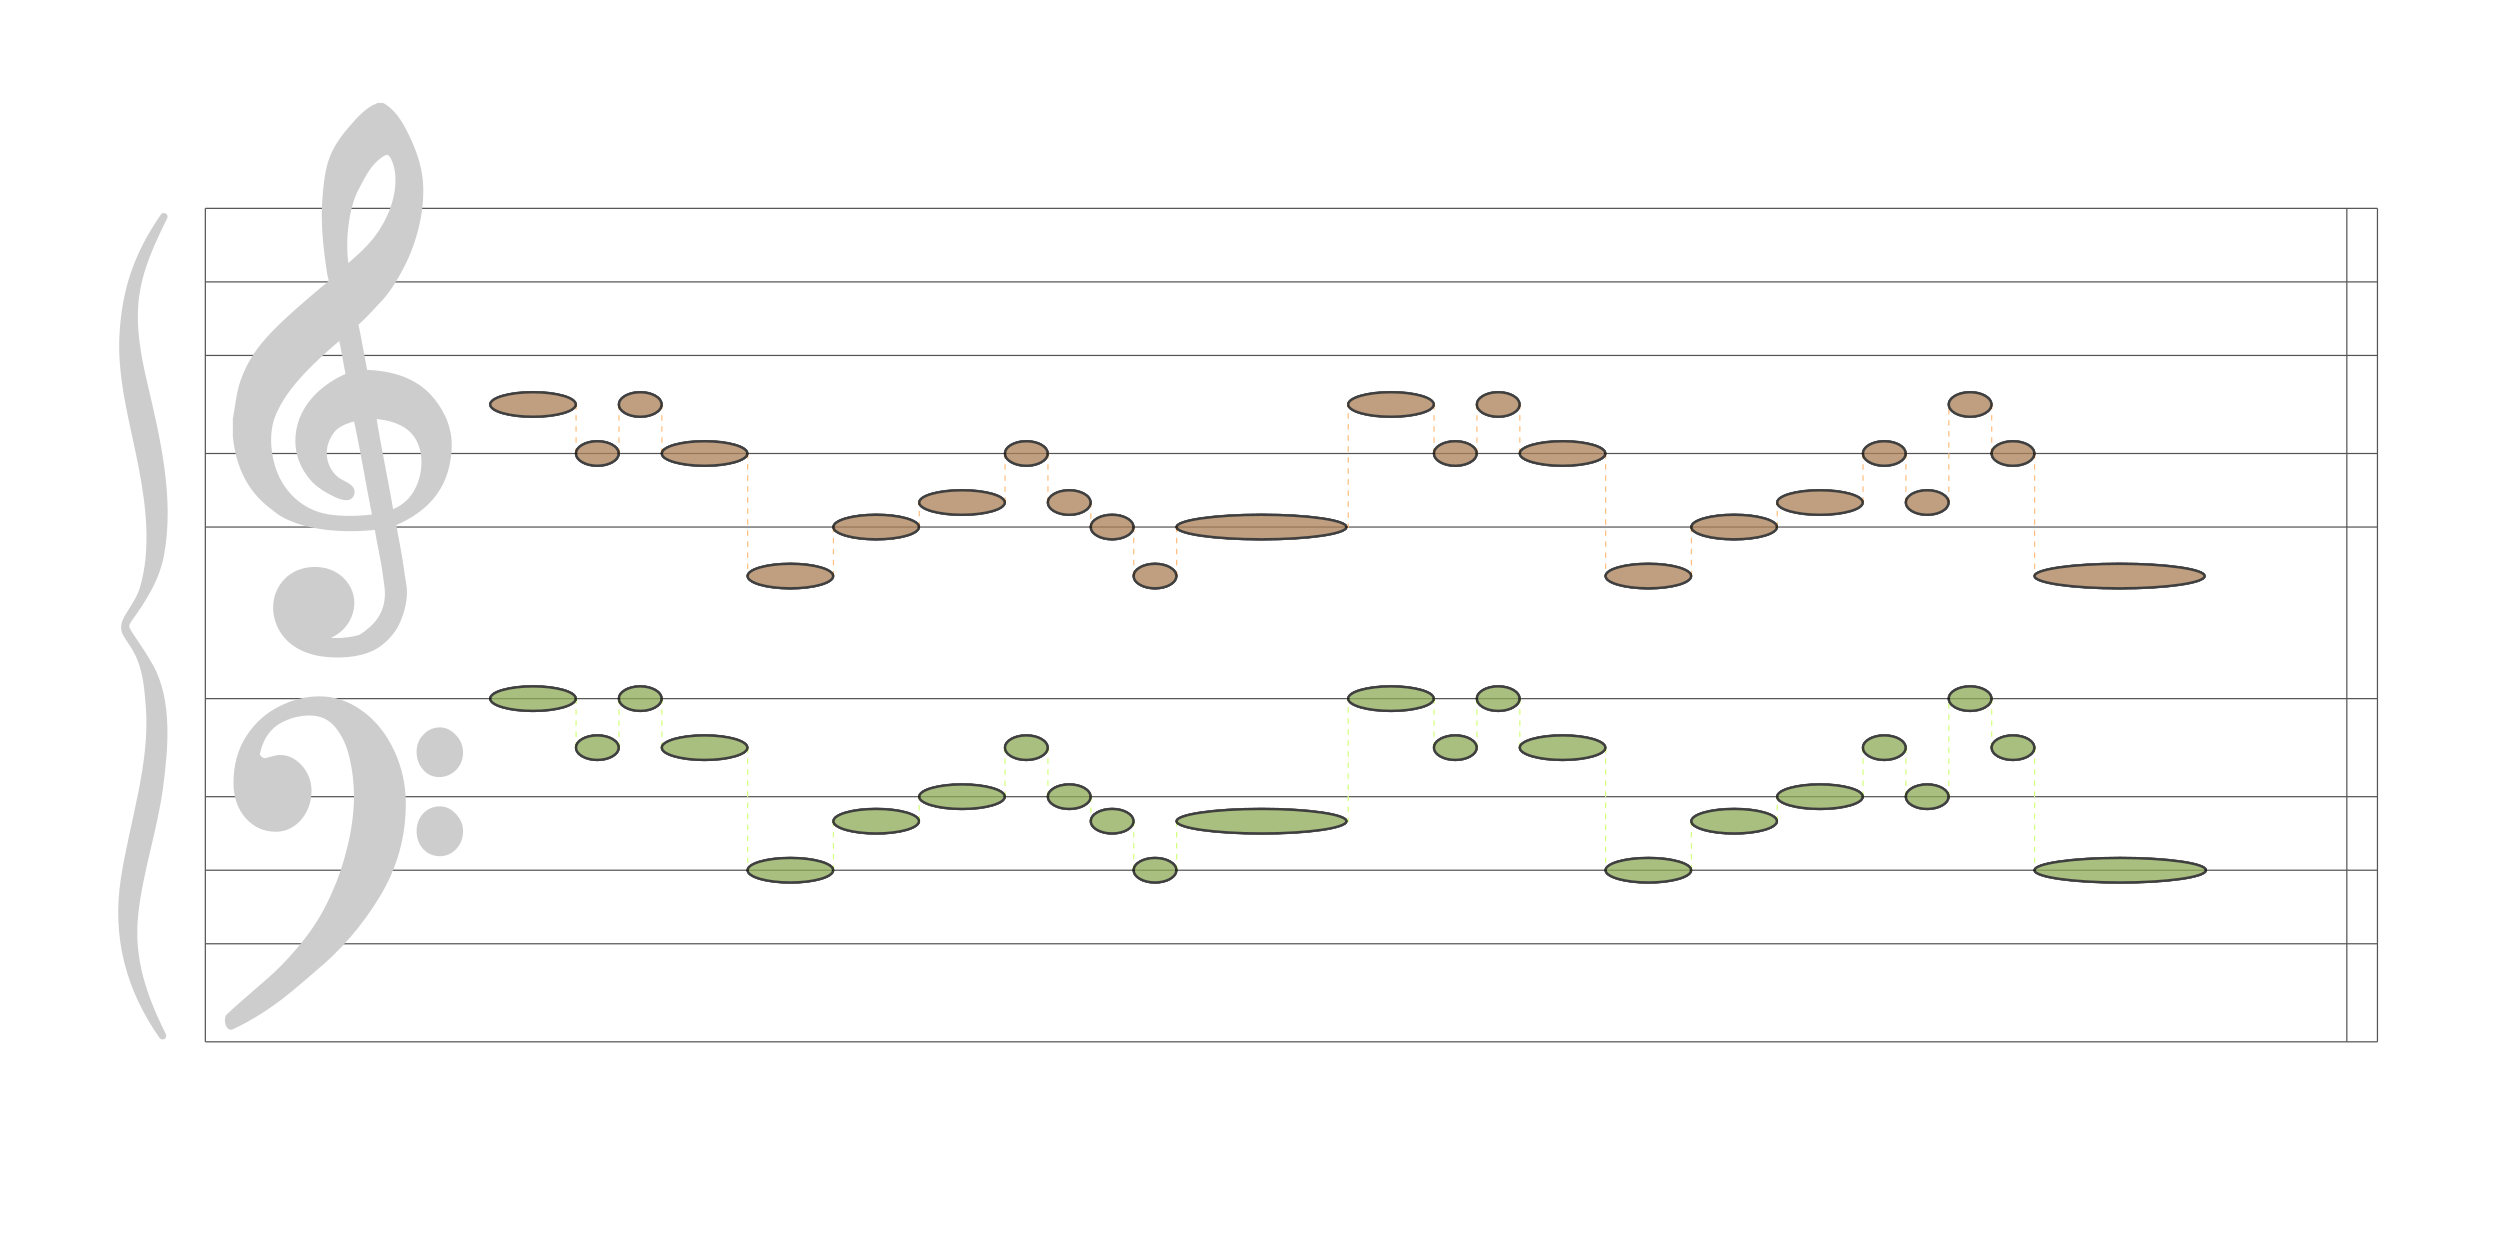
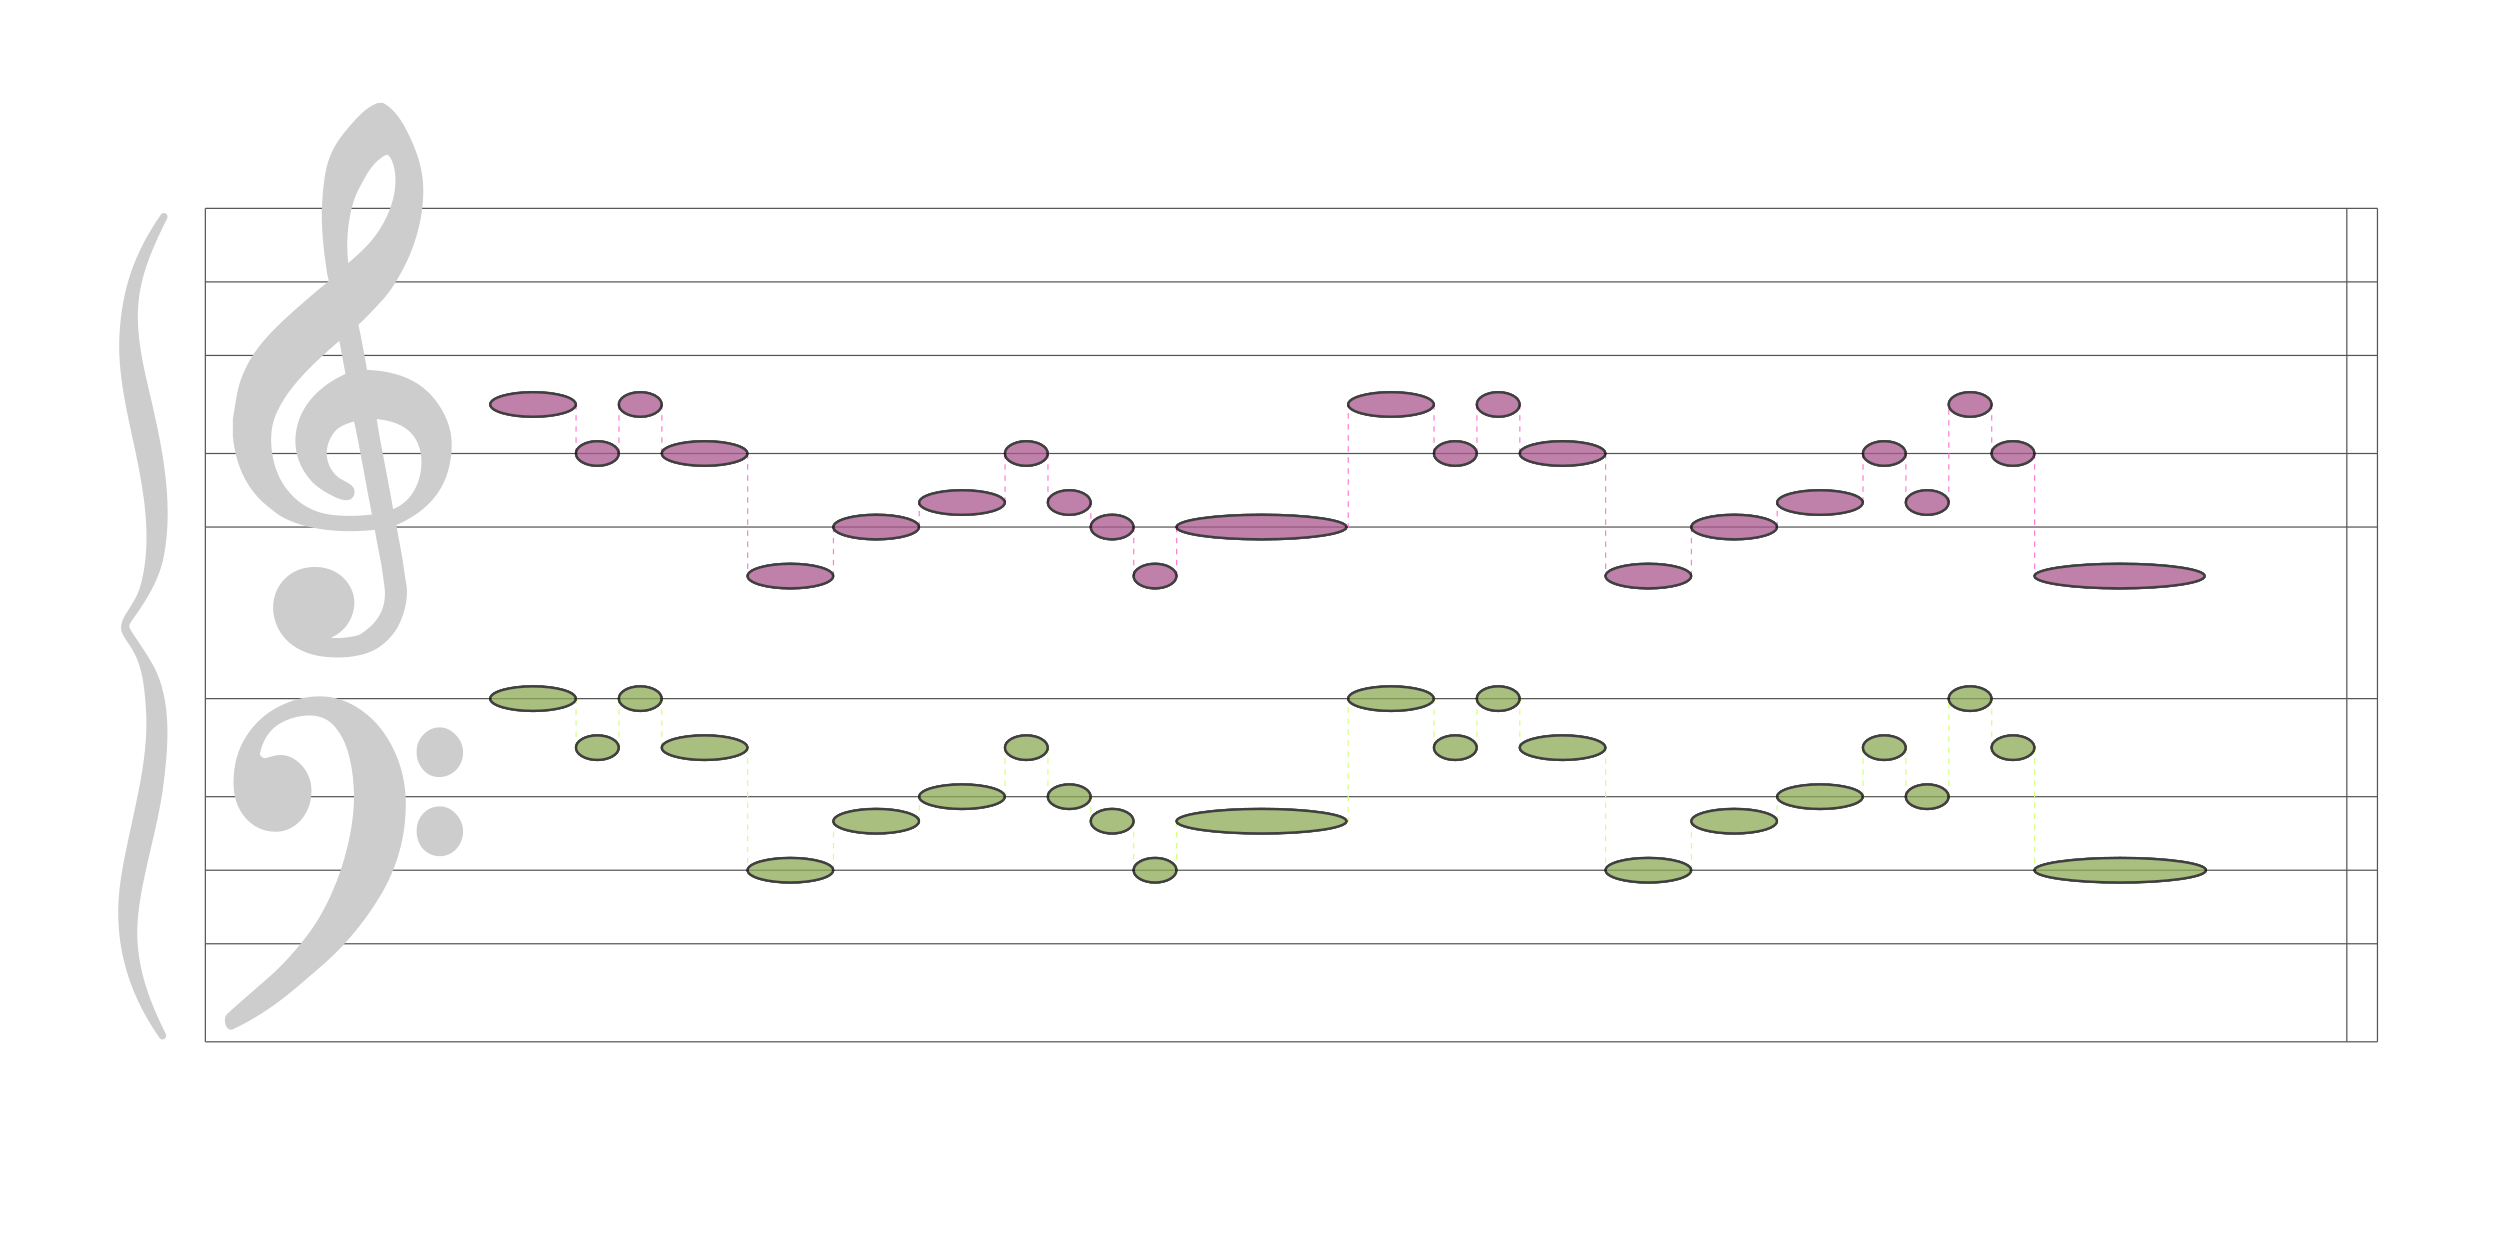
<svg xmlns="http://www.w3.org/2000/svg" version="1.1" viewPort="0 40 19.996 41" viewBox="-200 -50 1019.85 510" width="1019.85" height="510">
  <filter id="constantOpacity">
    <feComponentTransfer>
      <feFuncA type="table" tableValues="0 .5 .5" />
    </feComponentTransfer>
  </filter>
  <g transform="scale(35, -10) translate(0, -81)">
    <g class="staff-lines" stroke-width="0.5" stroke="#555555">
      <path vector-effect="non-scaling-stroke" d="M-3.321 64.5 L21.996 64.5" />
      <path vector-effect="non-scaling-stroke" d="M-3.321 67.5 L21.996 67.5" />
      <path vector-effect="non-scaling-stroke" d="M-3.321 71.5 L21.996 71.5" />
      <path vector-effect="non-scaling-stroke" d="M-3.321 74.5 L21.996 74.5" />
      <path vector-effect="non-scaling-stroke" d="M-3.321 77.5 L21.996 77.5" />
      <path vector-effect="non-scaling-stroke" d="M-3.321 43.5 L21.996 43.5" />
      <path vector-effect="non-scaling-stroke" d="M-3.321 47.5 L21.996 47.5" />
      <path vector-effect="non-scaling-stroke" d="M-3.321 50.5 L21.996 50.5" />
      <path vector-effect="non-scaling-stroke" d="M-3.321 53.5 L21.996 53.5" />
      <path vector-effect="non-scaling-stroke" d="M-3.321 57.5 L21.996 57.5" />
      <path vector-effect="non-scaling-stroke" d="M21.639,43.5 L21.639,77.5" />
      <path vector-effect="non-scaling-stroke" d="M21.996,43.5 L21.996,77.5" />
      <path vector-effect="non-scaling-stroke" d="M-3.321,43.5 L-3.321,77.5 z" />
    </g>
    <g transform="scale(0.714286, 1)">
      <g vector-effect="non-scaling-stroke" class="treble-clef" stroke="#cdcdcd" stroke-width="3" fill="#cdcdcd" transform="translate(-17.25, 5.15) scale(0.06, 0.07)">
        <path vector-effect="non-scaling-stroke" d="M250.026,1080.111c-2.375-5.813-4.501-12.037-5.616-19.656c-1.07-7.32-1.387-15.609-1.62-23.113    c-0.426-13.713,0.409-28.548,1.296-41.038c0.132-1.861,0.517-3.882,0.432-5.183c-0.118-1.794-1.622-3.834-2.484-5.401    c-4.551-8.266-9.023-16.291-13.176-25.488c-3.56-7.883-6.46-16.235-8.316-27.648c-1.087-6.682-1.406-14.26-2.053-21.816   c0-3.313,0-6.623,0-9.936c0.817-17.854,4.099-30.916,9.396-39.743c1.084-1.808,2.228-3.951,3.24-5.186    c6.218-7.579,16.081-9.873,25.812-7.343c0.598-8.887,1.858-19.53,2.376-28.944c0.193-3.49,0.54-7.194,0.54-10.368    c-0.003-13.193-3.44-20.603-7.452-26.135c-3.645-2.613-9.925-3.099-13.176,0.43c4.904-0.174,8.174,5.425,9.612,12.744    c2.427,12.351-1.738,24.386-7.344,25.918c-8.458,2.316-13.738-12.691-11.556-28.295c1.622-11.598,6.603-18.42,13.176-19.655    c5.073-0.956,10.149,0.426,13.608,5.399c1.988,2.858,4.009,7.685,4.968,11.879c1.246,5.448,2.18,12.212,2.16,18.792    c-0.01,3.246-0.453,6.761-0.648,10.152c-0.614,10.689-1.579,19.729-2.376,29.812c6.095,5.437,10.941,13.432,13.392,25.704    c1.302,6.52,2.035,15.517,1.727,23.111c-0.375,9.302-2.565,17.712-5.183,23.975c-3.863,9.248-9.852,13.985-17.604,14.257    c-0.849,9.749-1.633,19.633-2.593,29.159c2.376,4.619,4.55,9.643,6.805,14.906c2.185,5.095,3.892,11.286,5.508,17.712    c2.98,11.855,5.576,29.004,5.4,46.44c-0.102,10.157-1.538,19.319-3.24,27.215c-1.691,7.847-3.557,15.81-6.912,20.089    c-0.36,0-0.72,0-1.08,0C254.113,1090.306,252.068,1085.104,250.026,1080.111z M248.19,997.6    c-1.362,15.429-0.295,36.475,2.7,48.384c1.367,5.441,2.426,10.329,4.428,15.122c0.854,2.04,3.006,5.909,4.104,5.83    c2.104-0.153,3.064-9.245,3.24-13.824c0.542-14.092-2.623-28.387-5.832-37.366C254.247,1008.515,250.911,1002.572,248.19,997.6z     M249.27,935.823c-6.565-5.809-13.02-17.569-13.716-34.776c-0.425-10.517,1.463-18.693,3.888-24.624    c1.422-3.478,3.789-6.692,6.156-9.072c1.287-1.293,4.09-3.666,3.996,1.296c-0.048,2.584-2.504,4.06-3.888,6.263    c-2.557,4.079-4.489,12.399-3.348,21.385c0.481,3.784,1.636,7.983,2.808,10.153c1.458,2.697,3.725,4.34,6.048,5.615    c1.987-19.137,3.451-39.323,5.292-58.753c-4.493-1.347-9.224-1.49-13.068-0.213c-6.922,2.298-11.753,12.045-14.256,23.111    c-1.838,8.128-2.944,20.546-1.837,31.752c0.529,5.353,1.939,11.271,3.348,15.984c4.113,13.751,11.055,26.606,16.308,36.289    C247.971,952.523,248.466,943.862,249.27,935.823z M260.286,855.473c-1.479,19.361-3.545,38.701-4.86,57.671    c5.07-0.638,9.023-3.541,11.556-9.718c4.25-10.369,3.378-29.217-0.648-39.53C264.924,860.283,262.694,856.868,260.286,855.473z" />
      </g>
      <g class="bass-clef" fill="#cdcdcd" stroke="#cdcdcd" transform="scale(1.02, 1) translate(-0.25, 0.25)" stroke-width="3">
        <g transform="matrix(0.1835537,0,0,0.1830159,-98.29797,-1128.841)">
          <path vector-effect="non-scaling-stroke" d="M514.308,6407.837c3.419,4.086,5.655,9.64,7.124,12.803     c2.204,4.648,4.046,10.097,5.538,16.384c1.492,6.287,2.238,13.068,2.238,20.385c0,4.115-0.338,7.925-0.991,11.507     c-0.653,3.543-1.527,6.4-2.647,8.459c-1.108,2.095-2.297,3.125-3.545,3.125c-1.142,0-2.262-0.687-3.369-2.135     c-1.119-1.41-2.029-3.505-2.752-6.325c-0.711-2.819-1.073-6.135-1.073-9.982c0-3.011,0.326-5.411,0.968-7.317     c0.653-1.867,1.446-2.78,2.379-2.78c0.513,0,0.991,0.342,1.422,1.104c0.431,0.724,0.769,1.753,1.014,3.011     c0.245,1.257,0.373,2.628,0.373,4.077c0,2.019-0.245,3.733-0.735,5.144c-0.501,1.41-1.049,2.132-1.667,2.132     c-0.21,0-0.466-0.152-0.781-0.38c-0.303-0.229-0.501-0.342-0.571-0.342c-0.14,0-0.292,0.152-0.466,0.495     c-0.175,0.342-0.268,0.799-0.292,1.41c0.07,0.495,0.117,0.838,0.117,1.104c0.338,2.896,0.944,4.953,1.796,6.249     c0.863,1.258,1.784,1.905,2.763,1.905c1.014,0,1.83-0.953,2.46-2.858c0.63-1.943,1.073-4.344,1.329-7.277     c0.268-2.896,0.396-5.981,0.396-9.22c-0.035-3.468-0.221-7.125-0.583-10.897c-0.361-3.81-0.804-7.163-1.317-10.059     c-0.653-3.925-1.458-7.468-2.414-10.593c-0.956-3.124-1.889-5.752-2.775-7.849c-0.886-2.133-2.731-5.973-4.104-9.297     C514,6409.468,514.126,6407.62,514.308,6407.837z" />
          <path vector-effect="non-scaling-stroke" d="M531.259,6465.557c0.313-0.979,0.705-1.415,1.189-1.415     c0.457,0,0.862,0.436,1.228,1.306c0.339,0.908,0.522,2.032,0.522,3.339c0,1.233-0.17,2.358-0.522,3.302     c-0.353,0.979-0.745,1.488-1.163,1.488c-0.483,0-0.888-0.436-1.215-1.343c-0.34-0.871-0.509-1.958-0.509-3.266     C530.789,6467.626,530.945,6466.5,531.259,6465.557z" />
          <path vector-effect="non-scaling-stroke" d="M531.272,6447.847c0.327-0.871,0.732-1.342,1.241-1.342     c0.457,0,0.849,0.471,1.189,1.378c0.327,0.908,0.497,2.033,0.497,3.447c0,1.162-0.183,2.214-0.522,3.193     c-0.366,0.98-0.745,1.452-1.163,1.452c-0.509,0-0.914-0.436-1.241-1.343c-0.313-0.87-0.483-1.996-0.483-3.301     C530.789,6449.879,530.958,6448.717,531.272,6447.847z" />
        </g>
      </g>
    </g>
    <g transform="scale(0.714286, 1)">
      <g class="brace" transform="rotate(0.2) translate(30.5,-324) scale(1,-1) scale(.0175)">
        <path vector-effect="non-scaling-stroke" stroke="#cdcdcd" fill="#cdcdcd" stroke-width="3" stroke-linejoin="round" d="M-2031.812-22924.453    c-24.919,88.91-36.494,171.418-39.024,279.09c-2.379,101.156,9.877,207.264,16.991,305.533    c6.605,91.162,10.955,191.51-0.048,282.248c-2.757,22.732-8.614,43.227-13.597,63.254c-8.261,33.207-2.886,38.68,5.136,72.111    c10.485,43.689,11.808,90.887,13.172,140.795c3.604,132-16.215,270.613-24.675,400.074    c-8.818,134.883,3.651,255.861,34.113,366.164c-17.906-92.289-29.886-179.082-25.068-283.635    c4.572-99.275,18.379-195.207,24.078-294.23c5.11-88.826,9.914-203.154-8.344-284.342c-4.91-21.82-10.217-42.227-15.835-62.98    c-9.146-33.812-7.235-31.322,2.353-65.664c11.021-39.504,20.774-80.965,24.589-128.662c10.5-131.361-2.347-271.072-13.816-398.416    c-5.957-66.148-10.878-134.006-7.34-202.238C-2055.575-22803.877-2044.086-22863.117-2031.812-22924.453L-2031.812-22924.453z" />
      </g>
    </g>
    <g style="stroke-width:1; stroke:black;">
      <g class="note-lines track-2" fill="none" stroke="hsl(80, 100%, 75%)" stroke-dasharray="2.25" vector-effect="non-scaling-stroke" stroke-width="0.5">
        <path vector-effect="non-scaling-stroke" d=" M0.996 57.5 L1 57.5 L1 55.5" />
        <path vector-effect="non-scaling-stroke" d=" M1.496 55.5 L1.5 55.5 L1.5 57.5" />
        <path vector-effect="non-scaling-stroke" d=" M1.996 57.5 L2 57.5 L2 55.5" />
        <path vector-effect="non-scaling-stroke" d=" M2.996 55.5 L3 55.5 L3 50.5" />
        <path vector-effect="non-scaling-stroke" d=" M3.996 50.5 L4 50.5 L4 52.5" />
        <path vector-effect="non-scaling-stroke" d=" M4.996 52.5 L5 52.5 L5 53.5" />
        <path vector-effect="non-scaling-stroke" d=" M5.996 53.5 L6 53.5 L6 55.5" />
        <path vector-effect="non-scaling-stroke" d=" M6.496 55.5 L6.5 55.5 L6.5 53.5" />
        <path vector-effect="non-scaling-stroke" d=" M6.996 53.5 L7 53.5 L7 52.5" />
        <path vector-effect="non-scaling-stroke" d=" M7.496 52.5 L7.5 52.5 L7.5 50.5" />
        <path vector-effect="non-scaling-stroke" d=" M7.996 50.5 L8 50.5 L8 52.5" />
        <path vector-effect="non-scaling-stroke" d=" M9.978 52.5 L10 52.5 L10 57.5" />
        <path vector-effect="non-scaling-stroke" d=" M10.996 57.5 L11 57.5 L11 55.5" />
        <path vector-effect="non-scaling-stroke" d=" M11.496 55.5 L11.5 55.5 L11.5 57.5" />
        <path vector-effect="non-scaling-stroke" d=" M11.996 57.5 L12 57.5 L12 55.5" />
        <path vector-effect="non-scaling-stroke" d=" M12.996 55.5 L13 55.5 L13 50.5" />
        <path vector-effect="non-scaling-stroke" d=" M13.996 50.5 L14 50.5 L14 52.5" />
        <path vector-effect="non-scaling-stroke" d=" M14.996 52.5 L15 52.5 L15 53.5" />
        <path vector-effect="non-scaling-stroke" d=" M15.996 53.5 L16 53.5 L16 55.5" />
        <path vector-effect="non-scaling-stroke" d=" M16.496 55.5 L16.5 55.5 L16.5 53.5" />
        <path vector-effect="non-scaling-stroke" d=" M16.996 53.5 L17 53.5 L17 57.5" />
        <path vector-effect="non-scaling-stroke" d=" M17.496 57.5 L17.5 57.5 L17.5 55.5" />
        <path vector-effect="non-scaling-stroke" d=" M17.996 55.5 L18 55.5 L18 50.5" />
      </g>
-       <g class="note-lines track-1" fill="none" stroke="hsl(30, 100%, 75%)" stroke-dasharray="2.25" vector-effect="non-scaling-stroke" stroke-width="0.5">
+       <g class="note-lines track-1" fill="none" stroke="hsl(320, 100%, 75%)" stroke-dasharray="2.25" vector-effect="non-scaling-stroke" stroke-width="0.5">
        <path vector-effect="non-scaling-stroke" d=" M0.996 69.5 L1 69.5 L1 67.5" />
        <path vector-effect="non-scaling-stroke" d=" M1.496 67.5 L1.5 67.5 L1.5 69.5" />
        <path vector-effect="non-scaling-stroke" d=" M1.996 69.5 L2 69.5 L2 67.5" />
        <path vector-effect="non-scaling-stroke" d=" M2.996 67.5 L3 67.5 L3 62.5" />
        <path vector-effect="non-scaling-stroke" d=" M3.996 62.5 L4 62.5 L4 64.5" />
        <path vector-effect="non-scaling-stroke" d=" M4.996 64.5 L5 64.5 L5 65.5" />
        <path vector-effect="non-scaling-stroke" d=" M5.996 65.5 L6 65.5 L6 67.5" />
        <path vector-effect="non-scaling-stroke" d=" M6.496 67.5 L6.5 67.5 L6.5 65.5" />
        <path vector-effect="non-scaling-stroke" d=" M6.996 65.5 L7 65.5 L7 64.5" />
        <path vector-effect="non-scaling-stroke" d=" M7.496 64.5 L7.5 64.5 L7.5 62.5" />
        <path vector-effect="non-scaling-stroke" d=" M7.996 62.5 L8 62.5 L8 64.5" />
        <path vector-effect="non-scaling-stroke" d=" M9.978 64.5 L10 64.5 L10 69.5" />
        <path vector-effect="non-scaling-stroke" d=" M10.996 69.5 L11 69.5 L11 67.5" />
        <path vector-effect="non-scaling-stroke" d=" M11.496 67.5 L11.5 67.5 L11.5 69.5" />
        <path vector-effect="non-scaling-stroke" d=" M11.996 69.5 L12 69.5 L12 67.5" />
        <path vector-effect="non-scaling-stroke" d=" M12.996 67.5 L13 67.5 L13 62.5" />
        <path vector-effect="non-scaling-stroke" d=" M13.996 62.5 L14 62.5 L14 64.5" />
        <path vector-effect="non-scaling-stroke" d=" M14.996 64.5 L15 64.5 L15 65.5" />
        <path vector-effect="non-scaling-stroke" d=" M15.996 65.5 L16 65.5 L16 67.5" />
        <path vector-effect="non-scaling-stroke" d=" M16.496 67.5 L16.5 67.5 L16.5 65.5" />
        <path vector-effect="non-scaling-stroke" d=" M16.996 65.5 L17 65.5 L17 69.5" />
        <path vector-effect="non-scaling-stroke" d=" M17.496 69.5 L17.5 69.5 L17.5 67.5" />
        <path vector-effect="non-scaling-stroke" d=" M17.996 67.5 L18 67.5 L18 62.5" />
      </g>
      <g opacity="0.5" class="note-backdrops track-2" style="fill:black;">
        <g class="note key-57 ont-0d000 offt-0d996 maxima">
          <rect vector-effect="non-scaling-stroke" rx="1" ry="1" x="0" y="57" width="0.996" height="1" />
        </g>
        <g class="note key-55 ont-1d000 offt-1d496">
          <rect vector-effect="non-scaling-stroke" rx="1" ry="1" x="1" y="55" width="0.496" height="1" />
        </g>
        <g class="note key-57 ont-1d500 offt-1d996 maxima">
          <rect vector-effect="non-scaling-stroke" rx="1" ry="1" x="1.5" y="57" width="0.496" height="1" />
        </g>
        <g class="note key-55 ont-2d000 offt-2d996">
          <rect vector-effect="non-scaling-stroke" rx="1" ry="1" x="2" y="55" width="0.996" height="1" />
        </g>
        <g class="note key-50 ont-3d000 offt-3d996 minima">
          <rect vector-effect="non-scaling-stroke" rx="1" ry="1" x="3" y="50" width="0.996" height="1" />
        </g>
        <g class="note key-52 ont-4d000 offt-4d996">
          <rect vector-effect="non-scaling-stroke" rx="1" ry="1" x="4" y="52" width="0.996" height="1" />
        </g>
        <g class="note key-53 ont-5d000 offt-5d996">
          <rect vector-effect="non-scaling-stroke" rx="1" ry="1" x="5" y="53" width="0.996" height="1" />
        </g>
        <g class="note key-55 ont-6d000 offt-6d496">
          <rect vector-effect="non-scaling-stroke" rx="1" ry="1" x="6" y="55" width="0.496" height="1" />
        </g>
        <g class="note key-53 ont-6d500 offt-6d996">
          <rect vector-effect="non-scaling-stroke" rx="1" ry="1" x="6.5" y="53" width="0.496" height="1" />
        </g>
        <g class="note key-52 ont-7d000 offt-7d496">
          <rect vector-effect="non-scaling-stroke" rx="1" ry="1" x="7" y="52" width="0.496" height="1" />
        </g>
        <g class="note key-50 ont-7d500 offt-7d996 minima">
          <rect vector-effect="non-scaling-stroke" rx="1" ry="1" x="7.5" y="50" width="0.496" height="1" />
        </g>
        <g class="note key-52 ont-8d000 offt-9d978">
          <rect vector-effect="non-scaling-stroke" rx="1" ry="1" x="8" y="52" width="1.978" height="1" />
        </g>
        <g class="note key-57 ont-10d000 offt-10d996 maxima">
          <rect vector-effect="non-scaling-stroke" rx="1" ry="1" x="10" y="57" width="0.996" height="1" />
        </g>
        <g class="note key-55 ont-11d000 offt-11d496">
          <rect vector-effect="non-scaling-stroke" rx="1" ry="1" x="11" y="55" width="0.496" height="1" />
        </g>
        <g class="note key-57 ont-11d500 offt-11d996 maxima">
          <rect vector-effect="non-scaling-stroke" rx="1" ry="1" x="11.5" y="57" width="0.496" height="1" />
        </g>
        <g class="note key-55 ont-12d000 offt-12d996">
          <rect vector-effect="non-scaling-stroke" rx="1" ry="1" x="12" y="55" width="0.996" height="1" />
        </g>
        <g class="note key-50 ont-13d000 offt-13d996 minima">
          <rect vector-effect="non-scaling-stroke" rx="1" ry="1" x="13" y="50" width="0.996" height="1" />
        </g>
        <g class="note key-52 ont-14d000 offt-14d996">
          <rect vector-effect="non-scaling-stroke" rx="1" ry="1" x="14" y="52" width="0.996" height="1" />
        </g>
        <g class="note key-53 ont-15d000 offt-15d996">
          <rect vector-effect="non-scaling-stroke" rx="1" ry="1" x="15" y="53" width="0.996" height="1" />
        </g>
        <g class="note key-55 ont-16d000 offt-16d496">
          <rect vector-effect="non-scaling-stroke" rx="1" ry="1" x="16" y="55" width="0.496" height="1" />
        </g>
        <g class="note key-53 ont-16d500 offt-16d996">
          <rect vector-effect="non-scaling-stroke" rx="1" ry="1" x="16.5" y="53" width="0.496" height="1" />
        </g>
        <g class="note key-57 ont-17d000 offt-17d496 maxima">
          <rect vector-effect="non-scaling-stroke" rx="1" ry="1" x="17" y="57" width="0.496" height="1" />
        </g>
        <g class="note key-55 ont-17d500 offt-17d996">
          <rect vector-effect="non-scaling-stroke" rx="1" ry="1" x="17.5" y="55" width="0.496" height="1" />
        </g>
        <g class="note key-50 ont-18d000 offt-19d996 minima">
          <rect vector-effect="non-scaling-stroke" rx="1" ry="1" x="18" y="50" width="1.996" height="1" />
        </g>
      </g>
      <g opacity="0.5" class="note-backdrops track-1" style="fill:black;">
        <g class="note key-69 ont-0d000 offt-0d996 maxima">
          <rect vector-effect="non-scaling-stroke" rx="1" ry="1" x="0" y="69" width="0.996" height="1" />
        </g>
        <g class="note key-67 ont-1d000 offt-1d496">
          <rect vector-effect="non-scaling-stroke" rx="1" ry="1" x="1" y="67" width="0.496" height="1" />
        </g>
        <g class="note key-69 ont-1d500 offt-1d996 maxima">
          <rect vector-effect="non-scaling-stroke" rx="1" ry="1" x="1.5" y="69" width="0.496" height="1" />
        </g>
        <g class="note key-67 ont-2d000 offt-2d996">
          <rect vector-effect="non-scaling-stroke" rx="1" ry="1" x="2" y="67" width="0.996" height="1" />
        </g>
        <g class="note key-62 ont-3d000 offt-3d996 minima">
          <rect vector-effect="non-scaling-stroke" rx="1" ry="1" x="3" y="62" width="0.996" height="1" />
        </g>
        <g class="note key-64 ont-4d000 offt-4d996">
          <rect vector-effect="non-scaling-stroke" rx="1" ry="1" x="4" y="64" width="0.996" height="1" />
        </g>
        <g class="note key-65 ont-5d000 offt-5d996">
          <rect vector-effect="non-scaling-stroke" rx="1" ry="1" x="5" y="65" width="0.996" height="1" />
        </g>
        <g class="note key-67 ont-6d000 offt-6d496">
          <rect vector-effect="non-scaling-stroke" rx="1" ry="1" x="6" y="67" width="0.496" height="1" />
        </g>
        <g class="note key-65 ont-6d500 offt-6d996">
          <rect vector-effect="non-scaling-stroke" rx="1" ry="1" x="6.5" y="65" width="0.496" height="1" />
        </g>
        <g class="note key-64 ont-7d000 offt-7d496">
          <rect vector-effect="non-scaling-stroke" rx="1" ry="1" x="7" y="64" width="0.496" height="1" />
        </g>
        <g class="note key-62 ont-7d500 offt-7d996 minima">
          <rect vector-effect="non-scaling-stroke" rx="1" ry="1" x="7.5" y="62" width="0.496" height="1" />
        </g>
        <g class="note key-64 ont-8d000 offt-9d978">
          <rect vector-effect="non-scaling-stroke" rx="1" ry="1" x="8" y="64" width="1.978" height="1" />
        </g>
        <g class="note key-69 ont-10d000 offt-10d996 maxima">
          <rect vector-effect="non-scaling-stroke" rx="1" ry="1" x="10" y="69" width="0.996" height="1" />
        </g>
        <g class="note key-67 ont-11d000 offt-11d496">
          <rect vector-effect="non-scaling-stroke" rx="1" ry="1" x="11" y="67" width="0.496" height="1" />
        </g>
        <g class="note key-69 ont-11d500 offt-11d996 maxima">
          <rect vector-effect="non-scaling-stroke" rx="1" ry="1" x="11.5" y="69" width="0.496" height="1" />
        </g>
        <g class="note key-67 ont-12d000 offt-12d996">
          <rect vector-effect="non-scaling-stroke" rx="1" ry="1" x="12" y="67" width="0.996" height="1" />
        </g>
        <g class="note key-62 ont-13d000 offt-13d996 minima">
          <rect vector-effect="non-scaling-stroke" rx="1" ry="1" x="13" y="62" width="0.996" height="1" />
        </g>
        <g class="note key-64 ont-14d000 offt-14d996">
          <rect vector-effect="non-scaling-stroke" rx="1" ry="1" x="14" y="64" width="0.996" height="1" />
        </g>
        <g class="note key-65 ont-15d000 offt-15d996">
          <rect vector-effect="non-scaling-stroke" rx="1" ry="1" x="15" y="65" width="0.996" height="1" />
        </g>
        <g class="note key-67 ont-16d000 offt-16d496">
          <rect vector-effect="non-scaling-stroke" rx="1" ry="1" x="16" y="67" width="0.496" height="1" />
        </g>
        <g class="note key-65 ont-16d500 offt-16d996">
          <rect vector-effect="non-scaling-stroke" rx="1" ry="1" x="16.5" y="65" width="0.496" height="1" />
        </g>
        <g class="note key-69 ont-17d000 offt-17d496 maxima">
          <rect vector-effect="non-scaling-stroke" rx="1" ry="1" x="17" y="69" width="0.496" height="1" />
        </g>
        <g class="note key-67 ont-17d500 offt-17d996">
          <rect vector-effect="non-scaling-stroke" rx="1" ry="1" x="17.5" y="67" width="0.496" height="1" />
        </g>
        <g class="note key-62 ont-18d000 offt-19d981 minima">
          <rect vector-effect="non-scaling-stroke" rx="1" ry="1" x="18" y="62" width="1.981" height="1" />
        </g>
      </g>
      <g class="track-2" filter="url(#constantOpacity)" style="opacity:1; fill:hsl(80, 100%, 75%);">
        <g class="note key-57 ont-0d000 offt-0d996 maxima">
          <rect vector-effect="non-scaling-stroke" rx="1" ry="1" x="0" y="57" width="0.996" height="1" />
        </g>
        <g class="note key-55 ont-1d000 offt-1d496">
          <rect vector-effect="non-scaling-stroke" rx="1" ry="1" x="1" y="55" width="0.496" height="1" />
        </g>
        <g class="note key-57 ont-1d500 offt-1d996 maxima">
          <rect vector-effect="non-scaling-stroke" rx="1" ry="1" x="1.5" y="57" width="0.496" height="1" />
        </g>
        <g class="note key-55 ont-2d000 offt-2d996">
          <rect vector-effect="non-scaling-stroke" rx="1" ry="1" x="2" y="55" width="0.996" height="1" />
        </g>
        <g class="note key-50 ont-3d000 offt-3d996 minima">
          <rect vector-effect="non-scaling-stroke" rx="1" ry="1" x="3" y="50" width="0.996" height="1" />
        </g>
        <g class="note key-52 ont-4d000 offt-4d996">
          <rect vector-effect="non-scaling-stroke" rx="1" ry="1" x="4" y="52" width="0.996" height="1" />
        </g>
        <g class="note key-53 ont-5d000 offt-5d996">
          <rect vector-effect="non-scaling-stroke" rx="1" ry="1" x="5" y="53" width="0.996" height="1" />
        </g>
        <g class="note key-55 ont-6d000 offt-6d496">
          <rect vector-effect="non-scaling-stroke" rx="1" ry="1" x="6" y="55" width="0.496" height="1" />
        </g>
        <g class="note key-53 ont-6d500 offt-6d996">
          <rect vector-effect="non-scaling-stroke" rx="1" ry="1" x="6.5" y="53" width="0.496" height="1" />
        </g>
        <g class="note key-52 ont-7d000 offt-7d496">
          <rect vector-effect="non-scaling-stroke" rx="1" ry="1" x="7" y="52" width="0.496" height="1" />
        </g>
        <g class="note key-50 ont-7d500 offt-7d996 minima">
          <rect vector-effect="non-scaling-stroke" rx="1" ry="1" x="7.5" y="50" width="0.496" height="1" />
        </g>
        <g class="note key-52 ont-8d000 offt-9d978">
          <rect vector-effect="non-scaling-stroke" rx="1" ry="1" x="8" y="52" width="1.978" height="1" />
        </g>
        <g class="note key-57 ont-10d000 offt-10d996 maxima">
          <rect vector-effect="non-scaling-stroke" rx="1" ry="1" x="10" y="57" width="0.996" height="1" />
        </g>
        <g class="note key-55 ont-11d000 offt-11d496">
          <rect vector-effect="non-scaling-stroke" rx="1" ry="1" x="11" y="55" width="0.496" height="1" />
        </g>
        <g class="note key-57 ont-11d500 offt-11d996 maxima">
          <rect vector-effect="non-scaling-stroke" rx="1" ry="1" x="11.5" y="57" width="0.496" height="1" />
        </g>
        <g class="note key-55 ont-12d000 offt-12d996">
          <rect vector-effect="non-scaling-stroke" rx="1" ry="1" x="12" y="55" width="0.996" height="1" />
        </g>
        <g class="note key-50 ont-13d000 offt-13d996 minima">
          <rect vector-effect="non-scaling-stroke" rx="1" ry="1" x="13" y="50" width="0.996" height="1" />
        </g>
        <g class="note key-52 ont-14d000 offt-14d996">
          <rect vector-effect="non-scaling-stroke" rx="1" ry="1" x="14" y="52" width="0.996" height="1" />
        </g>
        <g class="note key-53 ont-15d000 offt-15d996">
          <rect vector-effect="non-scaling-stroke" rx="1" ry="1" x="15" y="53" width="0.996" height="1" />
        </g>
        <g class="note key-55 ont-16d000 offt-16d496">
          <rect vector-effect="non-scaling-stroke" rx="1" ry="1" x="16" y="55" width="0.496" height="1" />
        </g>
        <g class="note key-53 ont-16d500 offt-16d996">
          <rect vector-effect="non-scaling-stroke" rx="1" ry="1" x="16.5" y="53" width="0.496" height="1" />
        </g>
        <g class="note key-57 ont-17d000 offt-17d496 maxima">
          <rect vector-effect="non-scaling-stroke" rx="1" ry="1" x="17" y="57" width="0.496" height="1" />
        </g>
        <g class="note key-55 ont-17d500 offt-17d996">
          <rect vector-effect="non-scaling-stroke" rx="1" ry="1" x="17.5" y="55" width="0.496" height="1" />
        </g>
        <g class="note key-50 ont-18d000 offt-19d996 minima">
          <rect vector-effect="non-scaling-stroke" rx="1" ry="1" x="18" y="50" width="1.996" height="1" />
        </g>
      </g>
-       <g class="track-1" filter="url(#constantOpacity)" style="opacity:1; fill:hsl(30, 100%, 75%);">
+       <g class="track-1" filter="url(#constantOpacity)" style="opacity:1; fill:hsl(320, 100%, 75%);">
        <g class="note key-69 ont-0d000 offt-0d996 maxima">
          <rect vector-effect="non-scaling-stroke" rx="1" ry="1" x="0" y="69" width="0.996" height="1" />
        </g>
        <g class="note key-67 ont-1d000 offt-1d496">
          <rect vector-effect="non-scaling-stroke" rx="1" ry="1" x="1" y="67" width="0.496" height="1" />
        </g>
        <g class="note key-69 ont-1d500 offt-1d996 maxima">
          <rect vector-effect="non-scaling-stroke" rx="1" ry="1" x="1.5" y="69" width="0.496" height="1" />
        </g>
        <g class="note key-67 ont-2d000 offt-2d996">
          <rect vector-effect="non-scaling-stroke" rx="1" ry="1" x="2" y="67" width="0.996" height="1" />
        </g>
        <g class="note key-62 ont-3d000 offt-3d996 minima">
          <rect vector-effect="non-scaling-stroke" rx="1" ry="1" x="3" y="62" width="0.996" height="1" />
        </g>
        <g class="note key-64 ont-4d000 offt-4d996">
          <rect vector-effect="non-scaling-stroke" rx="1" ry="1" x="4" y="64" width="0.996" height="1" />
        </g>
        <g class="note key-65 ont-5d000 offt-5d996">
          <rect vector-effect="non-scaling-stroke" rx="1" ry="1" x="5" y="65" width="0.996" height="1" />
        </g>
        <g class="note key-67 ont-6d000 offt-6d496">
          <rect vector-effect="non-scaling-stroke" rx="1" ry="1" x="6" y="67" width="0.496" height="1" />
        </g>
        <g class="note key-65 ont-6d500 offt-6d996">
          <rect vector-effect="non-scaling-stroke" rx="1" ry="1" x="6.5" y="65" width="0.496" height="1" />
        </g>
        <g class="note key-64 ont-7d000 offt-7d496">
          <rect vector-effect="non-scaling-stroke" rx="1" ry="1" x="7" y="64" width="0.496" height="1" />
        </g>
        <g class="note key-62 ont-7d500 offt-7d996 minima">
          <rect vector-effect="non-scaling-stroke" rx="1" ry="1" x="7.5" y="62" width="0.496" height="1" />
        </g>
        <g class="note key-64 ont-8d000 offt-9d978">
          <rect vector-effect="non-scaling-stroke" rx="1" ry="1" x="8" y="64" width="1.978" height="1" />
        </g>
        <g class="note key-69 ont-10d000 offt-10d996 maxima">
          <rect vector-effect="non-scaling-stroke" rx="1" ry="1" x="10" y="69" width="0.996" height="1" />
        </g>
        <g class="note key-67 ont-11d000 offt-11d496">
          <rect vector-effect="non-scaling-stroke" rx="1" ry="1" x="11" y="67" width="0.496" height="1" />
        </g>
        <g class="note key-69 ont-11d500 offt-11d996 maxima">
          <rect vector-effect="non-scaling-stroke" rx="1" ry="1" x="11.5" y="69" width="0.496" height="1" />
        </g>
        <g class="note key-67 ont-12d000 offt-12d996">
          <rect vector-effect="non-scaling-stroke" rx="1" ry="1" x="12" y="67" width="0.996" height="1" />
        </g>
        <g class="note key-62 ont-13d000 offt-13d996 minima">
          <rect vector-effect="non-scaling-stroke" rx="1" ry="1" x="13" y="62" width="0.996" height="1" />
        </g>
        <g class="note key-64 ont-14d000 offt-14d996">
          <rect vector-effect="non-scaling-stroke" rx="1" ry="1" x="14" y="64" width="0.996" height="1" />
        </g>
        <g class="note key-65 ont-15d000 offt-15d996">
          <rect vector-effect="non-scaling-stroke" rx="1" ry="1" x="15" y="65" width="0.996" height="1" />
        </g>
        <g class="note key-67 ont-16d000 offt-16d496">
          <rect vector-effect="non-scaling-stroke" rx="1" ry="1" x="16" y="67" width="0.496" height="1" />
        </g>
        <g class="note key-65 ont-16d500 offt-16d996">
          <rect vector-effect="non-scaling-stroke" rx="1" ry="1" x="16.5" y="65" width="0.496" height="1" />
        </g>
        <g class="note key-69 ont-17d000 offt-17d496 maxima">
          <rect vector-effect="non-scaling-stroke" rx="1" ry="1" x="17" y="69" width="0.496" height="1" />
        </g>
        <g class="note key-67 ont-17d500 offt-17d996">
          <rect vector-effect="non-scaling-stroke" rx="1" ry="1" x="17.5" y="67" width="0.496" height="1" />
        </g>
        <g class="note key-62 ont-18d000 offt-19d981 minima">
          <rect vector-effect="non-scaling-stroke" rx="1" ry="1" x="18" y="62" width="1.981" height="1" />
        </g>
      </g>
    </g>
  </g>
</svg>
